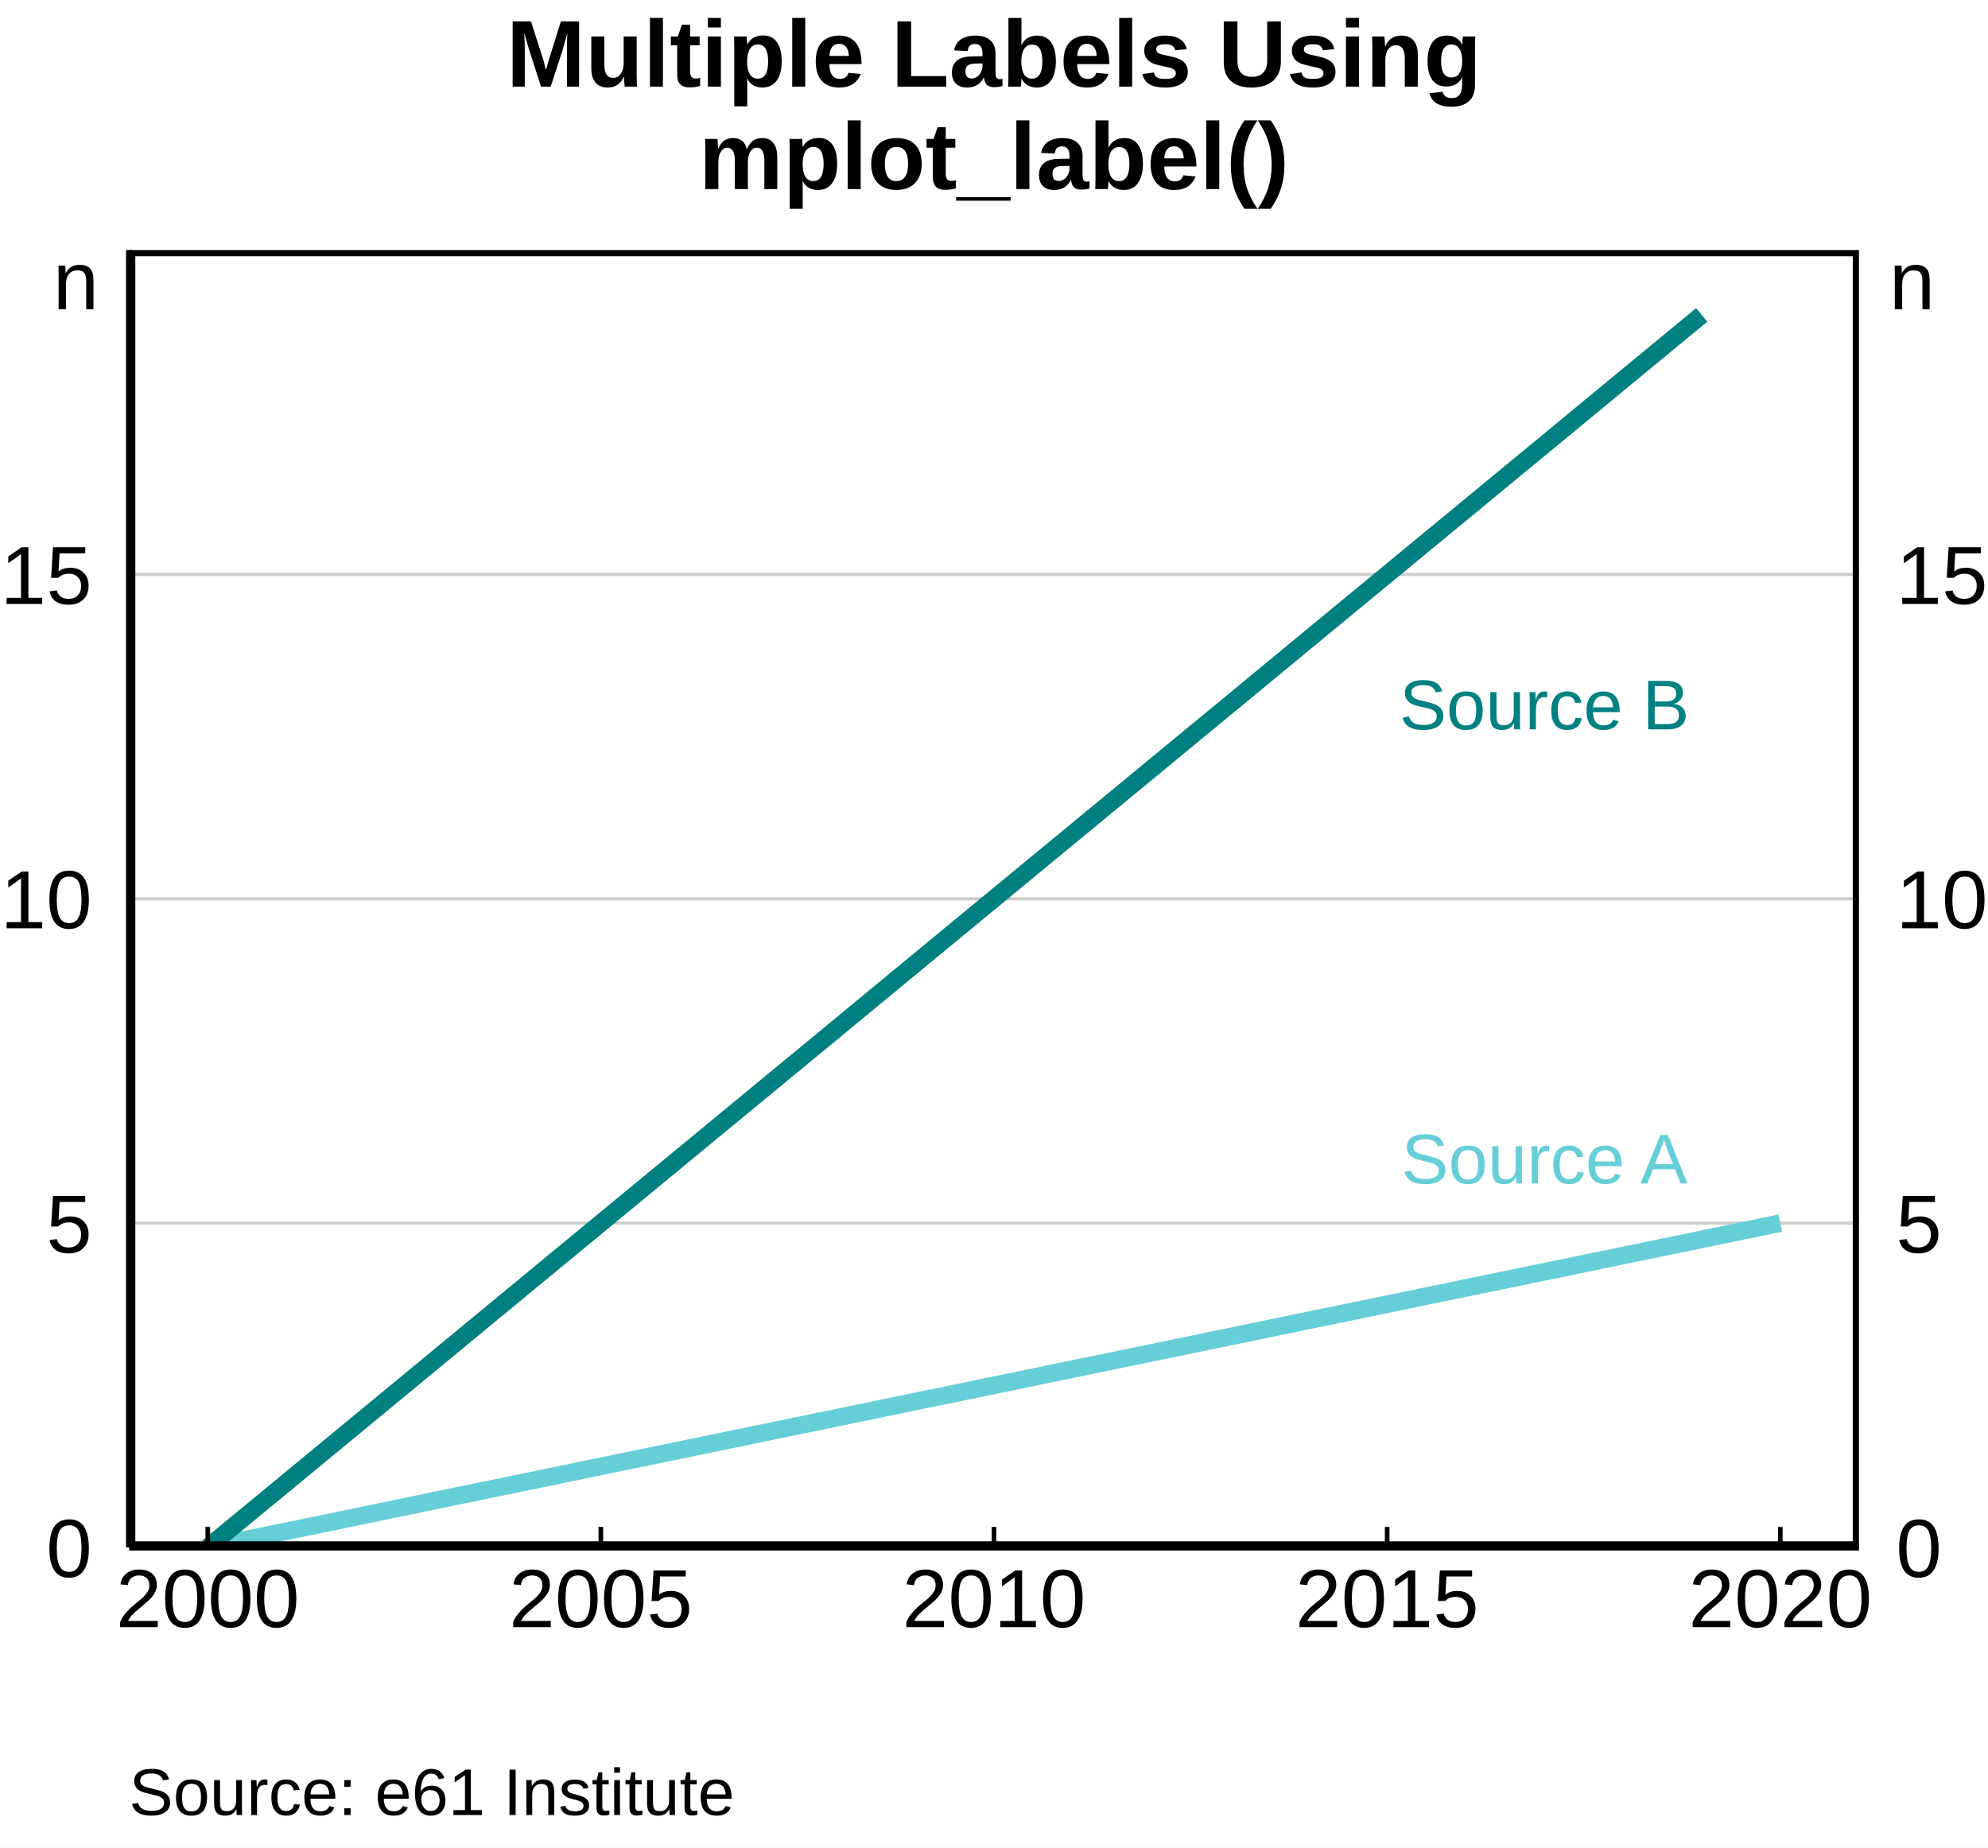
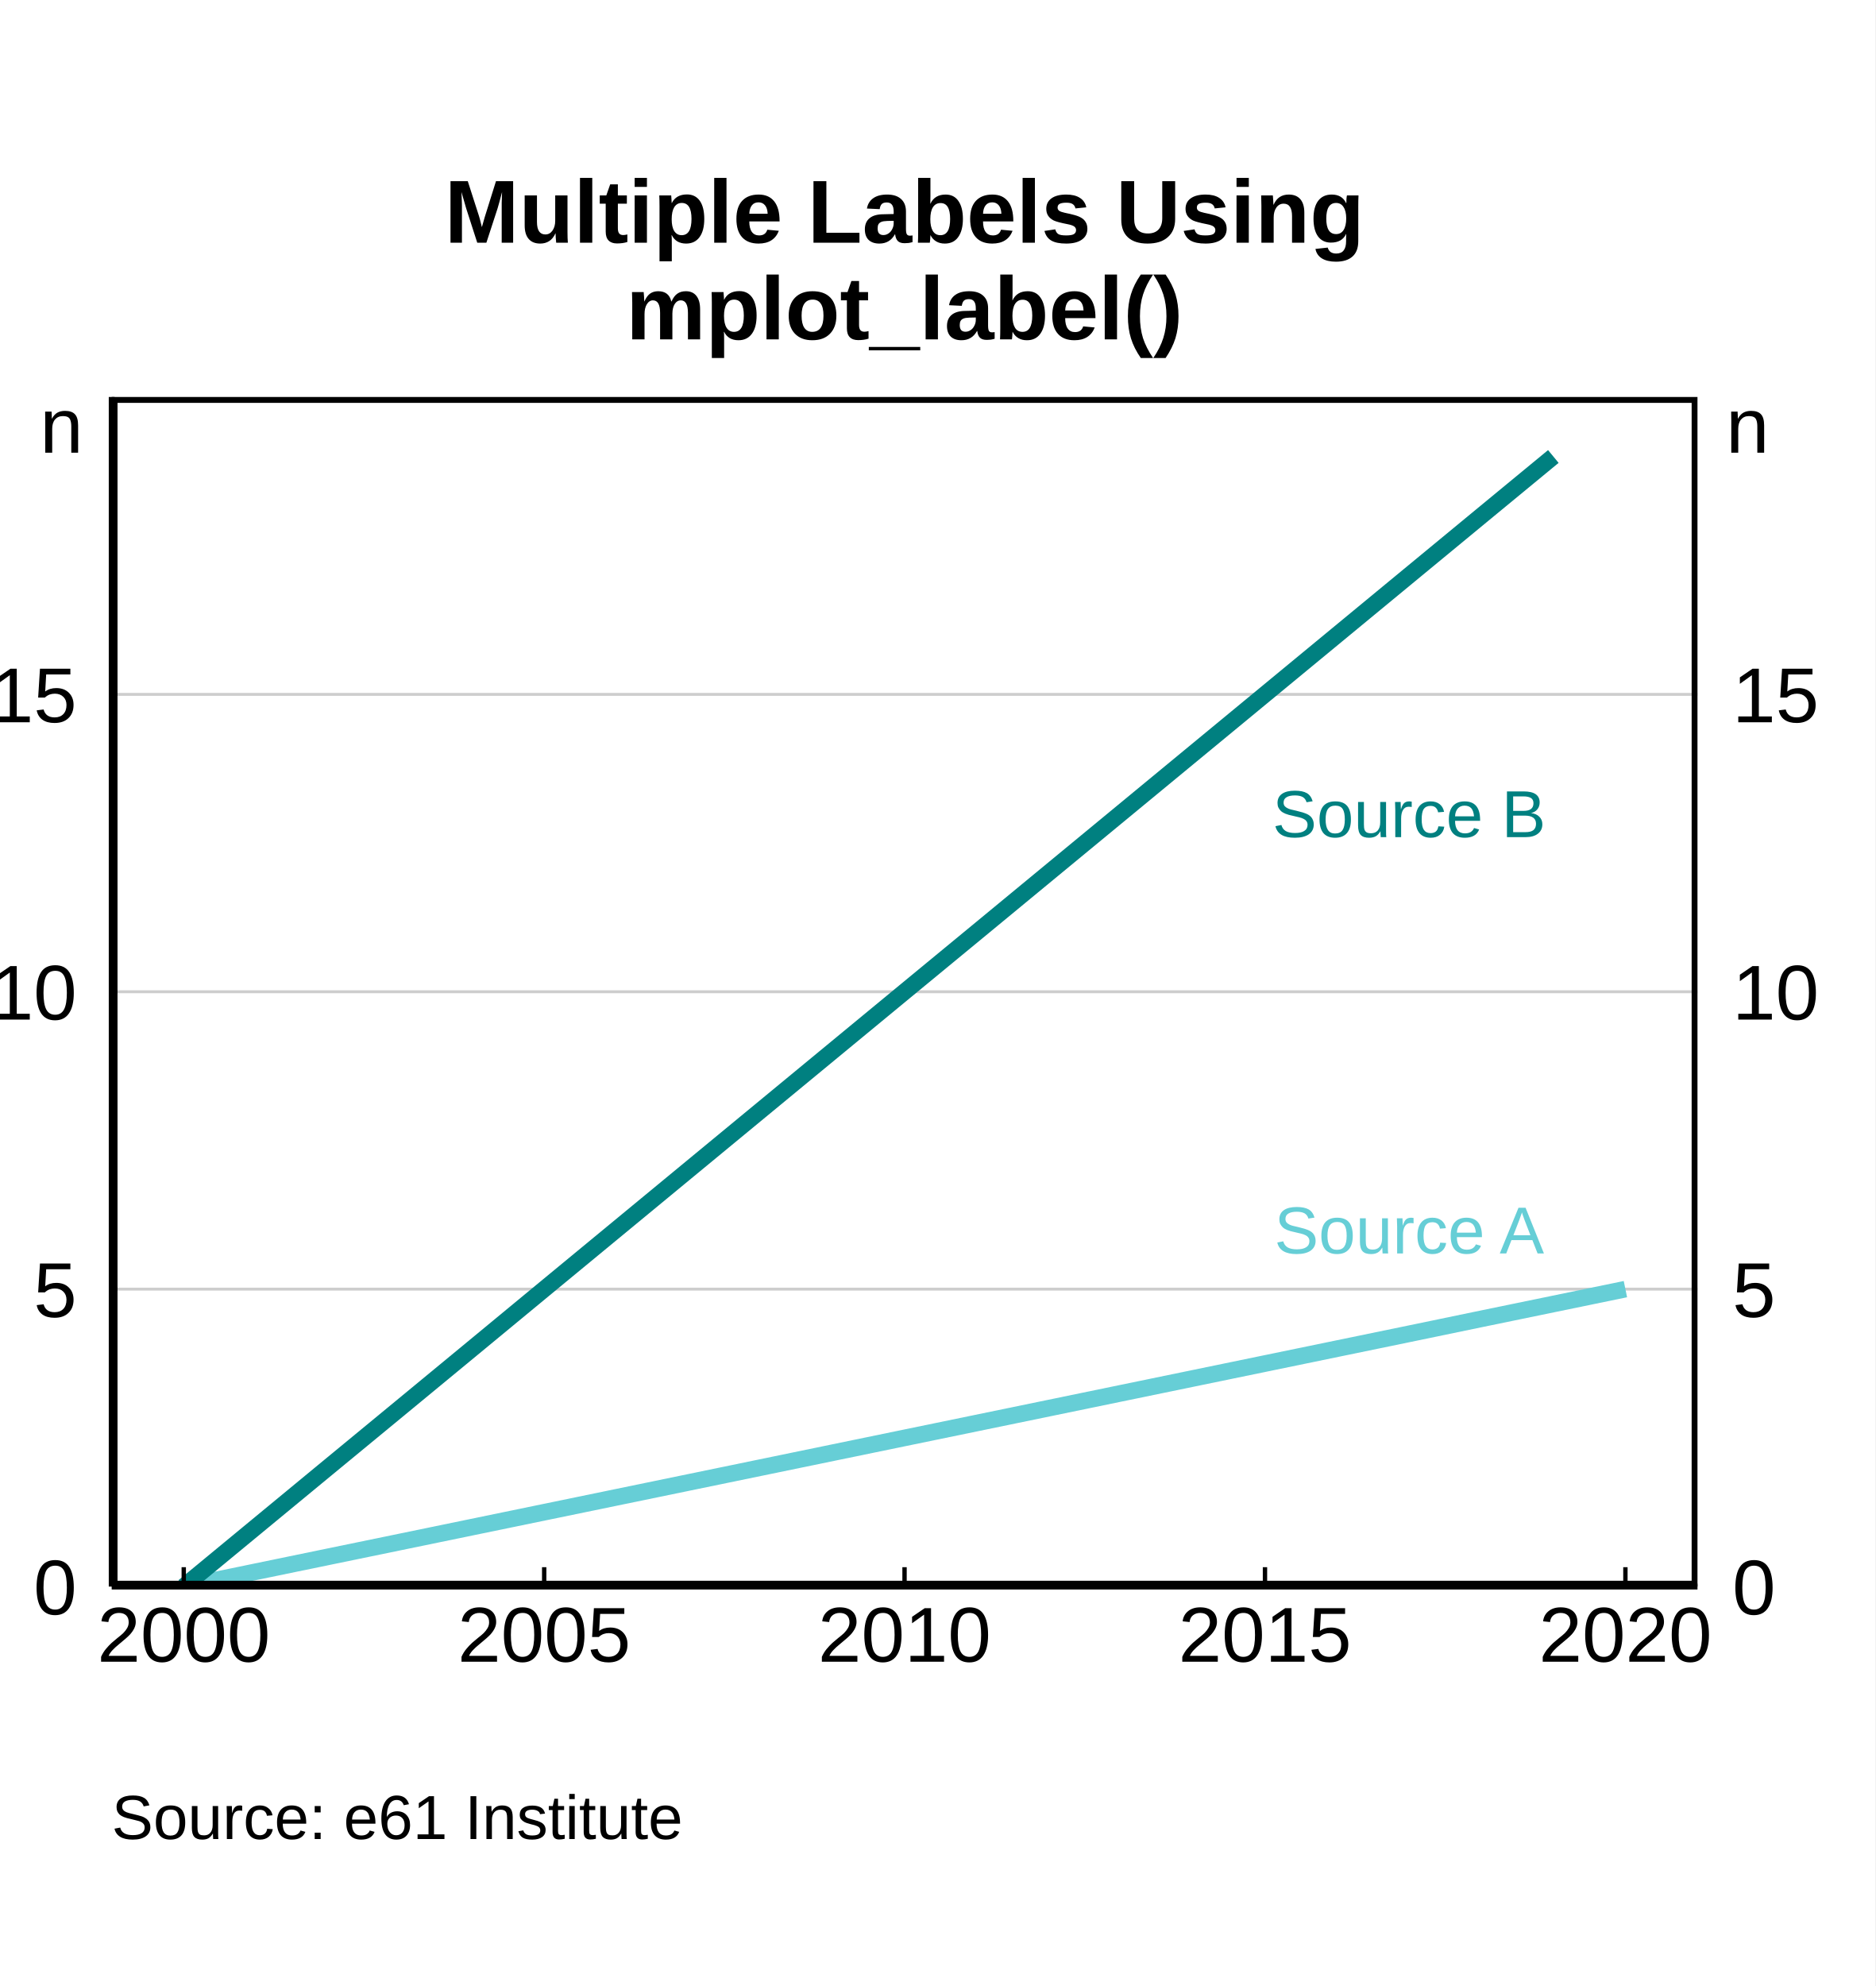
- <svg xmlns="http://www.w3.org/2000/svg" class="svglite" width="240.94pt" height="223.94pt" viewBox="0 0 240.94 223.94">
+ <svg xmlns="http://www.w3.org/2000/svg" class="svglite" width="240.94pt" height="255.12pt" viewBox="0 0 240.94 255.12">
  <defs>
    <style type="text/css">
    .svglite line, .svglite polyline, .svglite polygon, .svglite path, .svglite rect, .svglite circle {
      fill: none;
      stroke: #000000;
      stroke-linecap: round;
      stroke-linejoin: round;
      stroke-miterlimit: 10.00;
    }
    .svglite text {
      white-space: pre;
    }
  </style>
  </defs>
  <rect width="100%" height="100%" style="stroke: none; fill: #FFFFFF;" />
  <defs>
-     <clipPath id="cpMC4wMHwyNDAuOTR8MC4wMHwyMjMuOTQ=">
-       <rect x="0.00" y="0.00" width="240.94" height="223.94" />
+     <clipPath id="cpMC4wMHwyNDAuOTR8MC4wMHwyNTUuMTI=">
+       <rect x="0.00" y="0.00" width="240.94" height="255.12" />
    </clipPath>
  </defs>
-   <g clip-path="url(#cpMC4wMHwyNDAuOTR8MC4wMHwyMjMuOTQ=)">
+   <g clip-path="url(#cpMC4wMHwyNDAuOTR8MC4wMHwyNTUuMTI=)">
</g>
  <defs>
-     <clipPath id="cpMC4wMHwyNDAuOTR8MC44M3wyMjMuMTE=">
-       <rect x="0.00" y="0.83" width="240.94" height="222.28" />
+     <clipPath id="cpMC4wMHwyNDAuOTR8MTUuNzV8MjM5LjM2">
+       <rect x="0.00" y="15.75" width="240.94" height="223.61" />
    </clipPath>
  </defs>
-   <g clip-path="url(#cpMC4wMHwyNDAuOTR8MC44M3wyMjMuMTE=)">
-     <rect x="0.00" y="0.83" width="240.94" height="222.28" style="stroke-width: 0.75; stroke: none; fill: #FFFFFF;" />
+   <g clip-path="url(#cpMC4wMHwyNDAuOTR8MTUuNzV8MjM5LjM2)">
+     <rect x="0.00" y="15.75" width="240.94" height="223.61" style="stroke-width: 0.75; stroke: none; fill: #FFFFFF;" />
  </g>
-   <g clip-path="url(#cpMC4wMHwyNDAuOTR8MC4wMHwyMjMuOTQ=)">
+   <g clip-path="url(#cpMC4wMHwyNDAuOTR8MC4wMHwyNTUuMTI=)">
</g>
  <defs>
-     <clipPath id="cpMTUuNjV8MjI1LjMwfDMwLjMxfDE4Ny41NQ==">
-       <rect x="15.65" y="30.31" width="209.65" height="157.24" />
+     <clipPath id="cpMTQuMzV8MjE4LjEwfDUxLjAwfDIwMy44MQ==">
+       <rect x="14.35" y="51.00" width="203.75" height="152.81" />
    </clipPath>
  </defs>
-   <g clip-path="url(#cpMTUuNjV8MjI1LjMwfDMwLjMxfDE4Ny41NQ==)">
-     <rect x="15.65" y="30.31" width="209.65" height="157.24" style="stroke-width: 0.75; stroke: none; fill: #FFFFFF;" />
-     <polyline points="15.65,187.55 225.30,187.55 " style="stroke-width: 0.38; stroke: #CDCDCD; stroke-linecap: butt;" />
-     <polyline points="15.65,148.24 225.30,148.24 " style="stroke-width: 0.38; stroke: #CDCDCD; stroke-linecap: butt;" />
-     <polyline points="15.65,108.93 225.30,108.93 " style="stroke-width: 0.38; stroke: #CDCDCD; stroke-linecap: butt;" />
-     <polyline points="15.65,69.62 225.30,69.62 " style="stroke-width: 0.38; stroke: #CDCDCD; stroke-linecap: butt;" />
-     <polyline points="25.18,187.55 34.71,185.59 44.24,183.62 53.76,181.65 63.29,179.69 72.82,177.72 82.35,175.76 91.88,173.79 101.41,171.83 110.94,169.86 120.47,167.90 130.00,165.93 139.53,163.97 149.06,162.00 158.59,160.03 168.12,158.07 177.65,156.10 187.18,154.14 196.71,152.17 206.24,150.21 215.77,148.24 " style="stroke-width: 2.13; stroke: #66CED6; stroke-linecap: butt;" />
-     <polyline points="25.18,187.55 34.71,179.69 44.24,171.83 53.76,163.97 63.29,156.10 72.82,148.24 82.35,140.38 91.88,132.52 101.41,124.66 110.94,116.79 120.47,108.93 130.00,101.07 139.53,93.21 149.06,85.35 158.59,77.48 168.12,69.62 177.65,61.76 187.18,53.90 196.71,46.03 206.24,38.17 " style="stroke-width: 2.13; stroke: #008080; stroke-linecap: butt;" />
-     <text x="187.18" y="143.44" text-anchor="middle" style="font-size: 8.54px;fill: #66CED6; font-family: &quot;Arial&quot;;" textLength="34.62px" lengthAdjust="spacingAndGlyphs">Source A</text>
-     <text x="187.18" y="88.40" text-anchor="middle" style="font-size: 8.54px;fill: #008080; font-family: &quot;Arial&quot;;" textLength="35.09px" lengthAdjust="spacingAndGlyphs">Source B</text>
-     <rect x="15.65" y="30.31" width="209.65" height="157.24" style="stroke-width: 1.50;" />
+   <g clip-path="url(#cpMTQuMzV8MjE4LjEwfDUxLjAwfDIwMy44MQ==)">
+     <rect x="14.35" y="51.00" width="203.75" height="152.81" style="stroke-width: 0.75; stroke: none; fill: #FFFFFF;" />
+     <polyline points="14.35,203.81 218.10,203.81 " style="stroke-width: 0.38; stroke: #CDCDCD; stroke-linecap: butt;" />
+     <polyline points="14.35,165.60 218.10,165.60 " style="stroke-width: 0.38; stroke: #CDCDCD; stroke-linecap: butt;" />
+     <polyline points="14.35,127.40 218.10,127.40 " style="stroke-width: 0.38; stroke: #CDCDCD; stroke-linecap: butt;" />
+     <polyline points="14.35,89.20 218.10,89.20 " style="stroke-width: 0.38; stroke: #CDCDCD; stroke-linecap: butt;" />
+     <polyline points="23.61,203.81 32.87,201.90 42.13,199.99 51.40,198.08 60.66,196.17 69.92,194.26 79.18,192.35 88.44,190.44 97.70,188.53 106.96,186.62 116.22,184.71 125.49,182.80 134.75,180.89 144.01,178.98 153.27,177.07 162.53,175.16 171.79,173.25 181.05,171.34 190.31,169.42 199.58,167.51 208.84,165.60 " style="stroke-width: 2.13; stroke: #66CED6; stroke-linecap: butt;" />
+     <polyline points="23.61,203.81 32.87,196.17 42.13,188.53 51.40,180.89 60.66,173.25 69.92,165.60 79.18,157.96 88.44,150.32 97.70,142.68 106.96,135.04 116.22,127.40 125.49,119.76 134.75,112.12 144.01,104.48 153.27,96.84 162.53,89.20 171.79,81.56 181.05,73.92 190.31,66.28 199.58,58.64 " style="stroke-width: 2.13; stroke: #008080; stroke-linecap: butt;" />
+     <text x="181.05" y="161.02" text-anchor="middle" style="font-size: 8.54px;fill: #66CED6; font-family: &quot;Arial&quot;;" textLength="34.62px" lengthAdjust="spacingAndGlyphs">Source A</text>
+     <text x="181.05" y="107.54" text-anchor="middle" style="font-size: 8.54px;fill: #008080; font-family: &quot;Arial&quot;;" textLength="35.09px" lengthAdjust="spacingAndGlyphs">Source B</text>
+     <rect x="14.35" y="51.00" width="203.75" height="152.81" style="stroke-width: 1.50;" />
  </g>
-   <g clip-path="url(#cpMC4wMHwyNDAuOTR8MC4wMHwyMjMuOTQ=)">
-     <polyline points="15.65,187.55 15.65,30.31 " style="stroke-width: 0.75; stroke-linecap: butt;" />
-     <text x="11.16" y="191.13" text-anchor="end" style="font-size: 10.00px; font-family: &quot;Arial&quot;;" textLength="5.57px" lengthAdjust="spacingAndGlyphs">0</text>
-     <text x="11.16" y="151.82" text-anchor="end" style="font-size: 10.00px; font-family: &quot;Arial&quot;;" textLength="5.57px" lengthAdjust="spacingAndGlyphs">5</text>
-     <text x="11.16" y="112.51" text-anchor="end" style="font-size: 10.00px; font-family: &quot;Arial&quot;;" textLength="11.13px" lengthAdjust="spacingAndGlyphs">10</text>
-     <text x="11.16" y="73.20" text-anchor="end" style="font-size: 10.00px; font-family: &quot;Arial&quot;;" textLength="11.13px" lengthAdjust="spacingAndGlyphs">15</text>
-     <text x="229.78" y="191.13" style="font-size: 10.00px; font-family: &quot;Arial&quot;;" textLength="5.57px" lengthAdjust="spacingAndGlyphs">0</text>
-     <text x="229.78" y="151.82" style="font-size: 10.00px; font-family: &quot;Arial&quot;;" textLength="5.57px" lengthAdjust="spacingAndGlyphs">5</text>
-     <text x="229.78" y="112.51" style="font-size: 10.00px; font-family: &quot;Arial&quot;;" textLength="11.13px" lengthAdjust="spacingAndGlyphs">10</text>
-     <text x="229.78" y="73.20" style="font-size: 10.00px; font-family: &quot;Arial&quot;;" textLength="11.13px" lengthAdjust="spacingAndGlyphs">15</text>
-     <polyline points="15.65,187.55 225.30,187.55 " style="stroke-width: 0.75; stroke-linecap: butt;" />
-     <polyline points="25.18,185.06 25.18,187.55 " style="stroke-width: 0.56; stroke-linecap: butt;" />
-     <polyline points="72.82,185.06 72.82,187.55 " style="stroke-width: 0.56; stroke-linecap: butt;" />
-     <polyline points="120.47,185.06 120.47,187.55 " style="stroke-width: 0.56; stroke-linecap: butt;" />
-     <polyline points="168.12,185.06 168.12,187.55 " style="stroke-width: 0.56; stroke-linecap: butt;" />
-     <polyline points="215.77,185.06 215.77,187.55 " style="stroke-width: 0.56; stroke-linecap: butt;" />
-     <text x="25.18" y="197.21" text-anchor="middle" style="font-size: 10.00px; font-family: &quot;Arial&quot;;" textLength="22.26px" lengthAdjust="spacingAndGlyphs">2000</text>
-     <text x="72.82" y="197.21" text-anchor="middle" style="font-size: 10.00px; font-family: &quot;Arial&quot;;" textLength="22.26px" lengthAdjust="spacingAndGlyphs">2005</text>
-     <text x="120.47" y="197.21" text-anchor="middle" style="font-size: 10.00px; font-family: &quot;Arial&quot;;" textLength="22.26px" lengthAdjust="spacingAndGlyphs">2010</text>
-     <text x="168.12" y="197.21" text-anchor="middle" style="font-size: 10.00px; font-family: &quot;Arial&quot;;" textLength="22.26px" lengthAdjust="spacingAndGlyphs">2015</text>
-     <text x="215.77" y="197.21" text-anchor="middle" style="font-size: 10.00px; font-family: &quot;Arial&quot;;" textLength="22.26px" lengthAdjust="spacingAndGlyphs">2020</text>
-     <text x="9.20" y="37.48" text-anchor="middle" style="font-size: 10.00px; font-family: &quot;Arial&quot;;" textLength="5.57px" lengthAdjust="spacingAndGlyphs">n</text>
-     <text x="231.74" y="37.48" text-anchor="middle" style="font-size: 10.00px; font-family: &quot;Arial&quot;;" textLength="5.57px" lengthAdjust="spacingAndGlyphs">n</text>
-     <text x="120.47" y="10.50" text-anchor="middle" style="font-size: 11.50px; font-weight: bold; font-family: &quot;Arial&quot;;" textLength="118.22px" lengthAdjust="spacingAndGlyphs">Multiple Labels Using</text>
-     <text x="120.47" y="22.92" text-anchor="middle" style="font-size: 11.50px; font-weight: bold; font-family: &quot;Arial&quot;;" textLength="71.57px" lengthAdjust="spacingAndGlyphs">mplot_label()</text>
-     <text x="15.65" y="219.98" style="font-size: 8.00px; font-family: &quot;Arial&quot;;" textLength="73.40px" lengthAdjust="spacingAndGlyphs">Source: e61 Institute</text>
+   <g clip-path="url(#cpMC4wMHwyNDAuOTR8MC4wMHwyNTUuMTI=)">
+     <polyline points="14.35,203.81 14.35,51.00 " style="stroke-width: 0.75; stroke-linecap: butt;" />
+     <text x="9.87" y="207.39" text-anchor="end" style="font-size: 10.00px; font-family: &quot;Arial&quot;;" textLength="5.57px" lengthAdjust="spacingAndGlyphs">0</text>
+     <text x="9.87" y="169.19" text-anchor="end" style="font-size: 10.00px; font-family: &quot;Arial&quot;;" textLength="5.57px" lengthAdjust="spacingAndGlyphs">5</text>
+     <text x="9.87" y="130.98" text-anchor="end" style="font-size: 10.00px; font-family: &quot;Arial&quot;;" textLength="11.13px" lengthAdjust="spacingAndGlyphs">10</text>
+     <text x="9.87" y="92.78" text-anchor="end" style="font-size: 10.00px; font-family: &quot;Arial&quot;;" textLength="11.13px" lengthAdjust="spacingAndGlyphs">15</text>
+     <text x="222.58" y="207.39" style="font-size: 10.00px; font-family: &quot;Arial&quot;;" textLength="5.57px" lengthAdjust="spacingAndGlyphs">0</text>
+     <text x="222.58" y="169.19" style="font-size: 10.00px; font-family: &quot;Arial&quot;;" textLength="5.57px" lengthAdjust="spacingAndGlyphs">5</text>
+     <text x="222.58" y="130.98" style="font-size: 10.00px; font-family: &quot;Arial&quot;;" textLength="11.13px" lengthAdjust="spacingAndGlyphs">10</text>
+     <text x="222.58" y="92.78" style="font-size: 10.00px; font-family: &quot;Arial&quot;;" textLength="11.13px" lengthAdjust="spacingAndGlyphs">15</text>
+     <polyline points="14.35,203.81 218.10,203.81 " style="stroke-width: 0.75; stroke-linecap: butt;" />
+     <polyline points="23.61,201.32 23.61,203.81 " style="stroke-width: 0.56; stroke-linecap: butt;" />
+     <polyline points="69.92,201.32 69.92,203.81 " style="stroke-width: 0.56; stroke-linecap: butt;" />
+     <polyline points="116.22,201.32 116.22,203.81 " style="stroke-width: 0.56; stroke-linecap: butt;" />
+     <polyline points="162.53,201.32 162.53,203.81 " style="stroke-width: 0.56; stroke-linecap: butt;" />
+     <polyline points="208.84,201.32 208.84,203.81 " style="stroke-width: 0.56; stroke-linecap: butt;" />
+     <text x="23.61" y="213.46" text-anchor="middle" style="font-size: 10.00px; font-family: &quot;Arial&quot;;" textLength="22.26px" lengthAdjust="spacingAndGlyphs">2000</text>
+     <text x="69.92" y="213.46" text-anchor="middle" style="font-size: 10.00px; font-family: &quot;Arial&quot;;" textLength="22.26px" lengthAdjust="spacingAndGlyphs">2005</text>
+     <text x="116.22" y="213.46" text-anchor="middle" style="font-size: 10.00px; font-family: &quot;Arial&quot;;" textLength="22.26px" lengthAdjust="spacingAndGlyphs">2010</text>
+     <text x="162.53" y="213.46" text-anchor="middle" style="font-size: 10.00px; font-family: &quot;Arial&quot;;" textLength="22.26px" lengthAdjust="spacingAndGlyphs">2015</text>
+     <text x="208.84" y="213.46" text-anchor="middle" style="font-size: 10.00px; font-family: &quot;Arial&quot;;" textLength="22.26px" lengthAdjust="spacingAndGlyphs">2020</text>
+     <text x="7.91" y="58.16" text-anchor="middle" style="font-size: 10.00px; font-family: &quot;Arial&quot;;" textLength="5.57px" lengthAdjust="spacingAndGlyphs">n</text>
+     <text x="224.54" y="58.16" text-anchor="middle" style="font-size: 10.00px; font-family: &quot;Arial&quot;;" textLength="5.57px" lengthAdjust="spacingAndGlyphs">n</text>
+     <text x="116.22" y="31.18" text-anchor="middle" style="font-size: 11.50px; font-weight: bold; font-family: &quot;Arial&quot;;" textLength="118.22px" lengthAdjust="spacingAndGlyphs">Multiple Labels Using</text>
+     <text x="116.22" y="43.60" text-anchor="middle" style="font-size: 11.50px; font-weight: bold; font-family: &quot;Arial&quot;;" textLength="71.57px" lengthAdjust="spacingAndGlyphs">mplot_label()</text>
+     <text x="14.35" y="236.24" style="font-size: 8.00px; font-family: &quot;Arial&quot;;" textLength="73.40px" lengthAdjust="spacingAndGlyphs">Source: e61 Institute</text>
  </g>
</svg>
